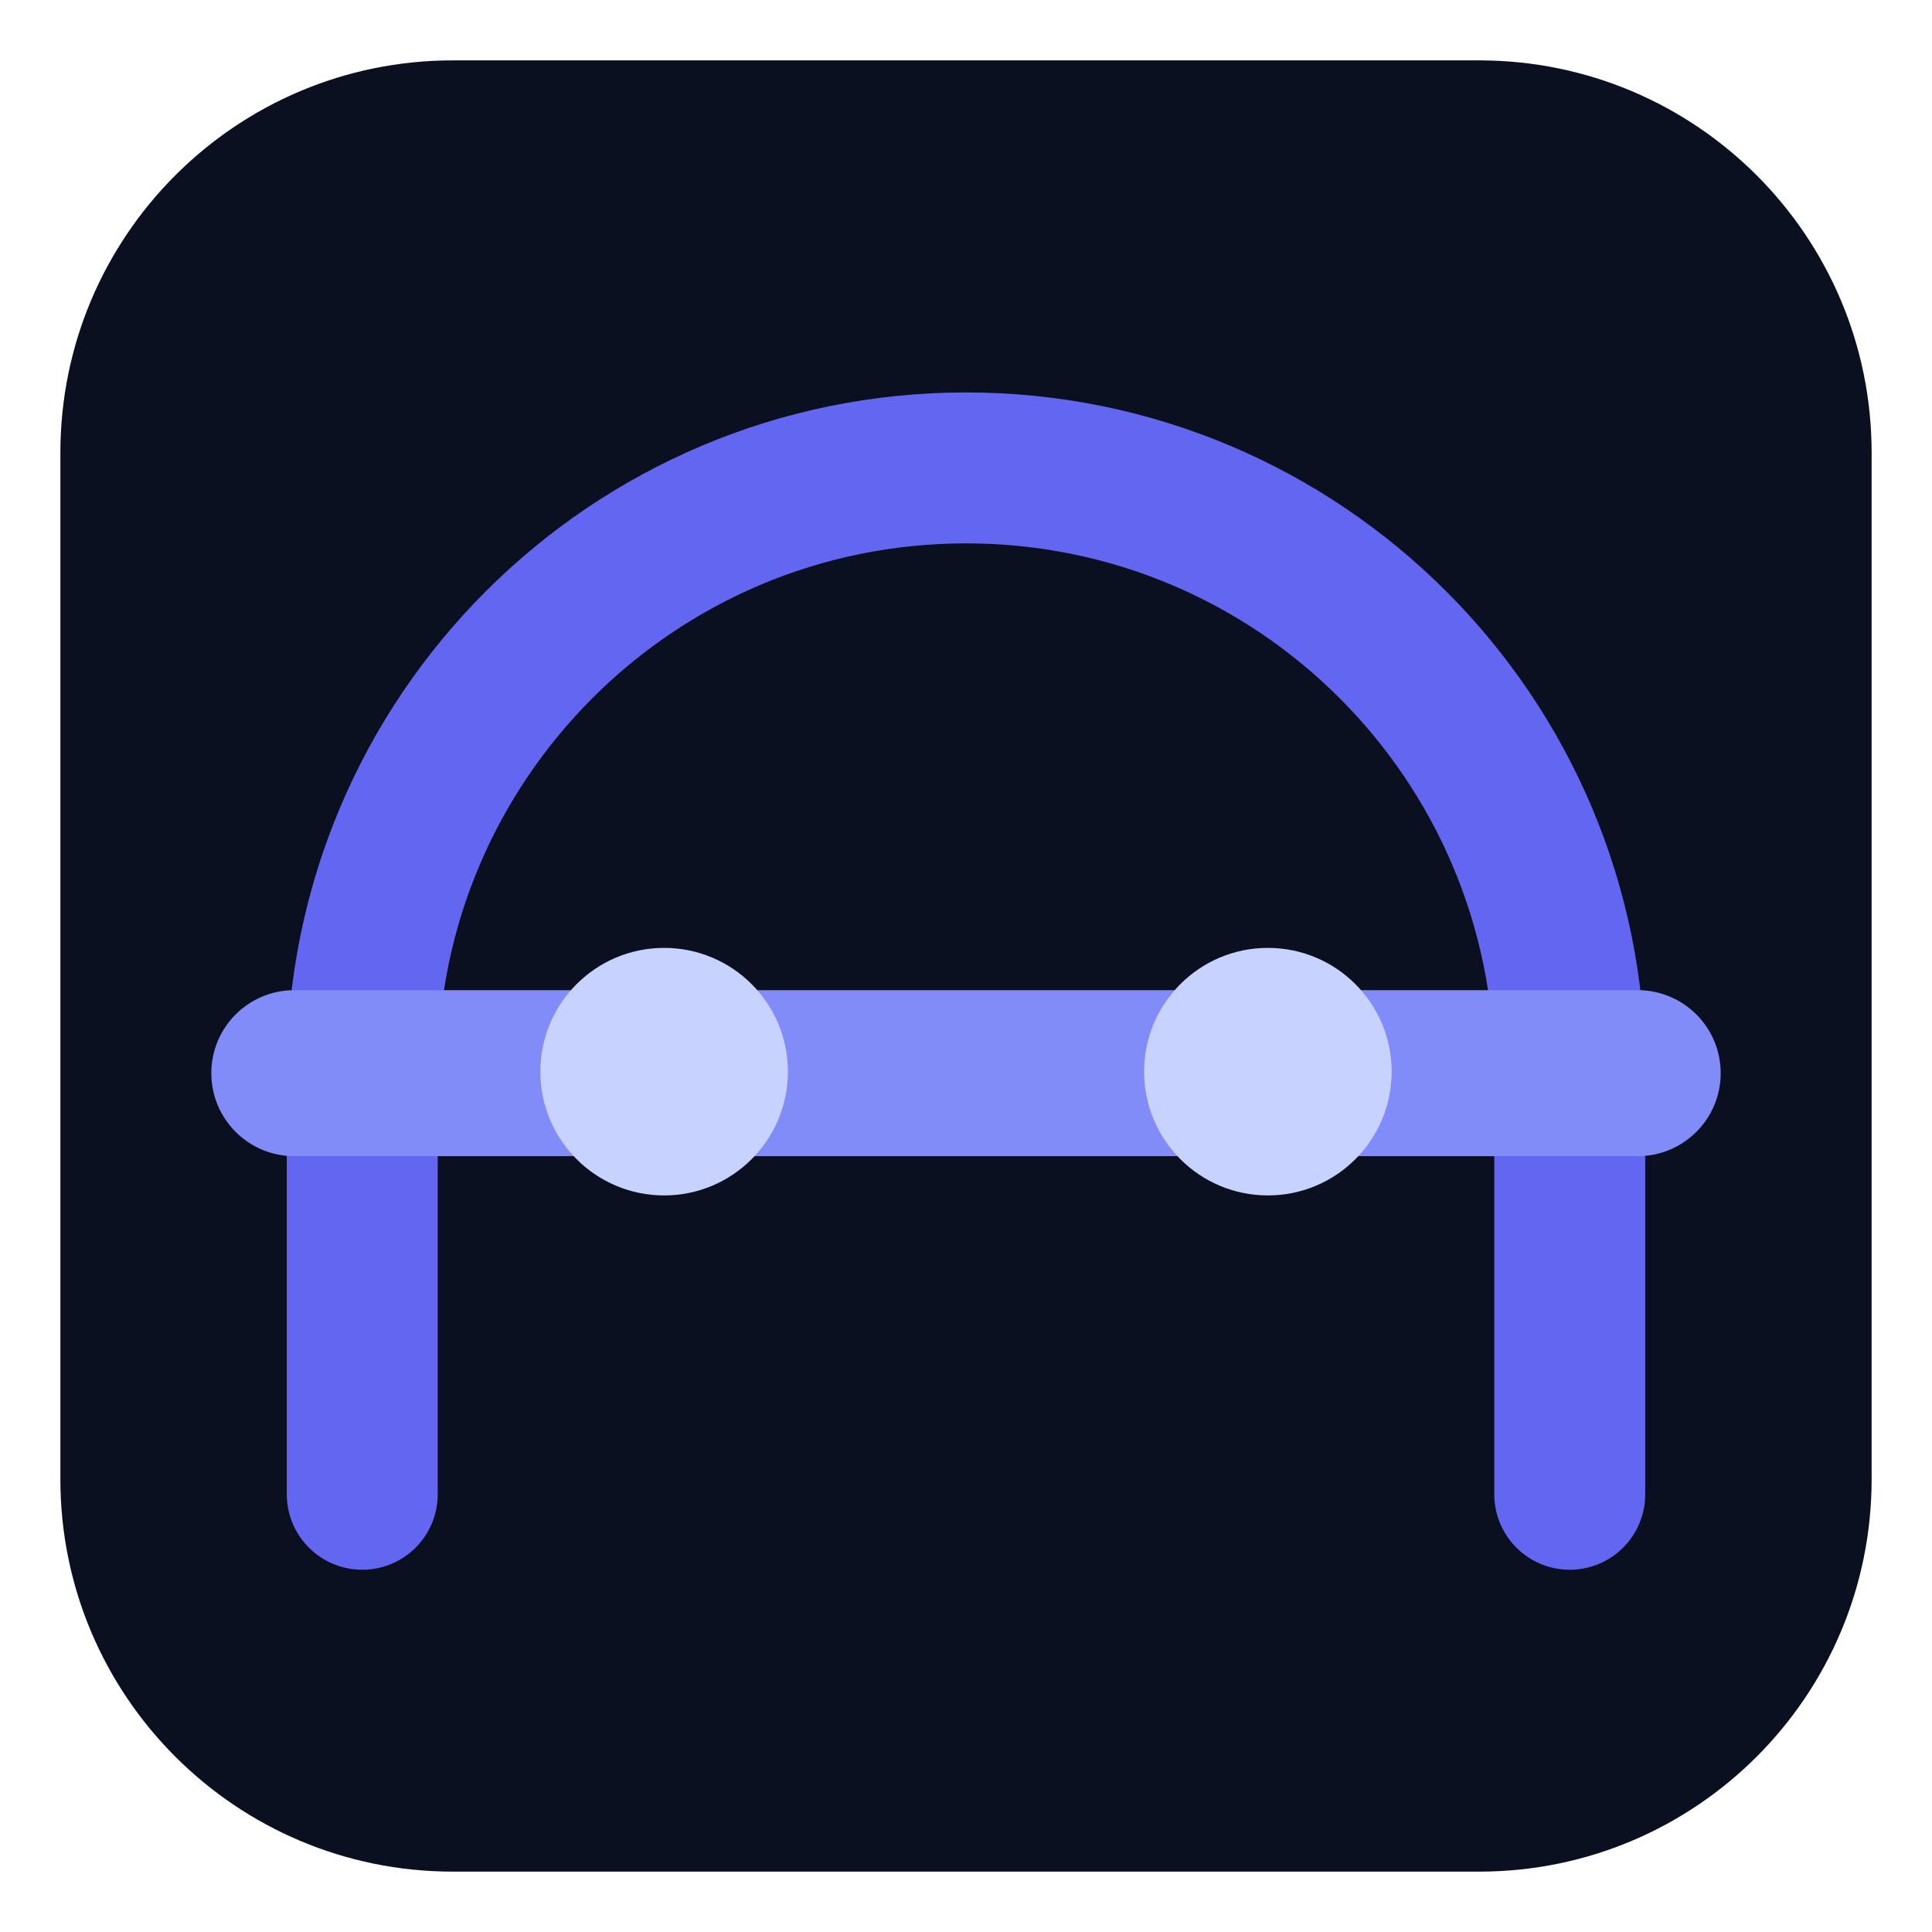
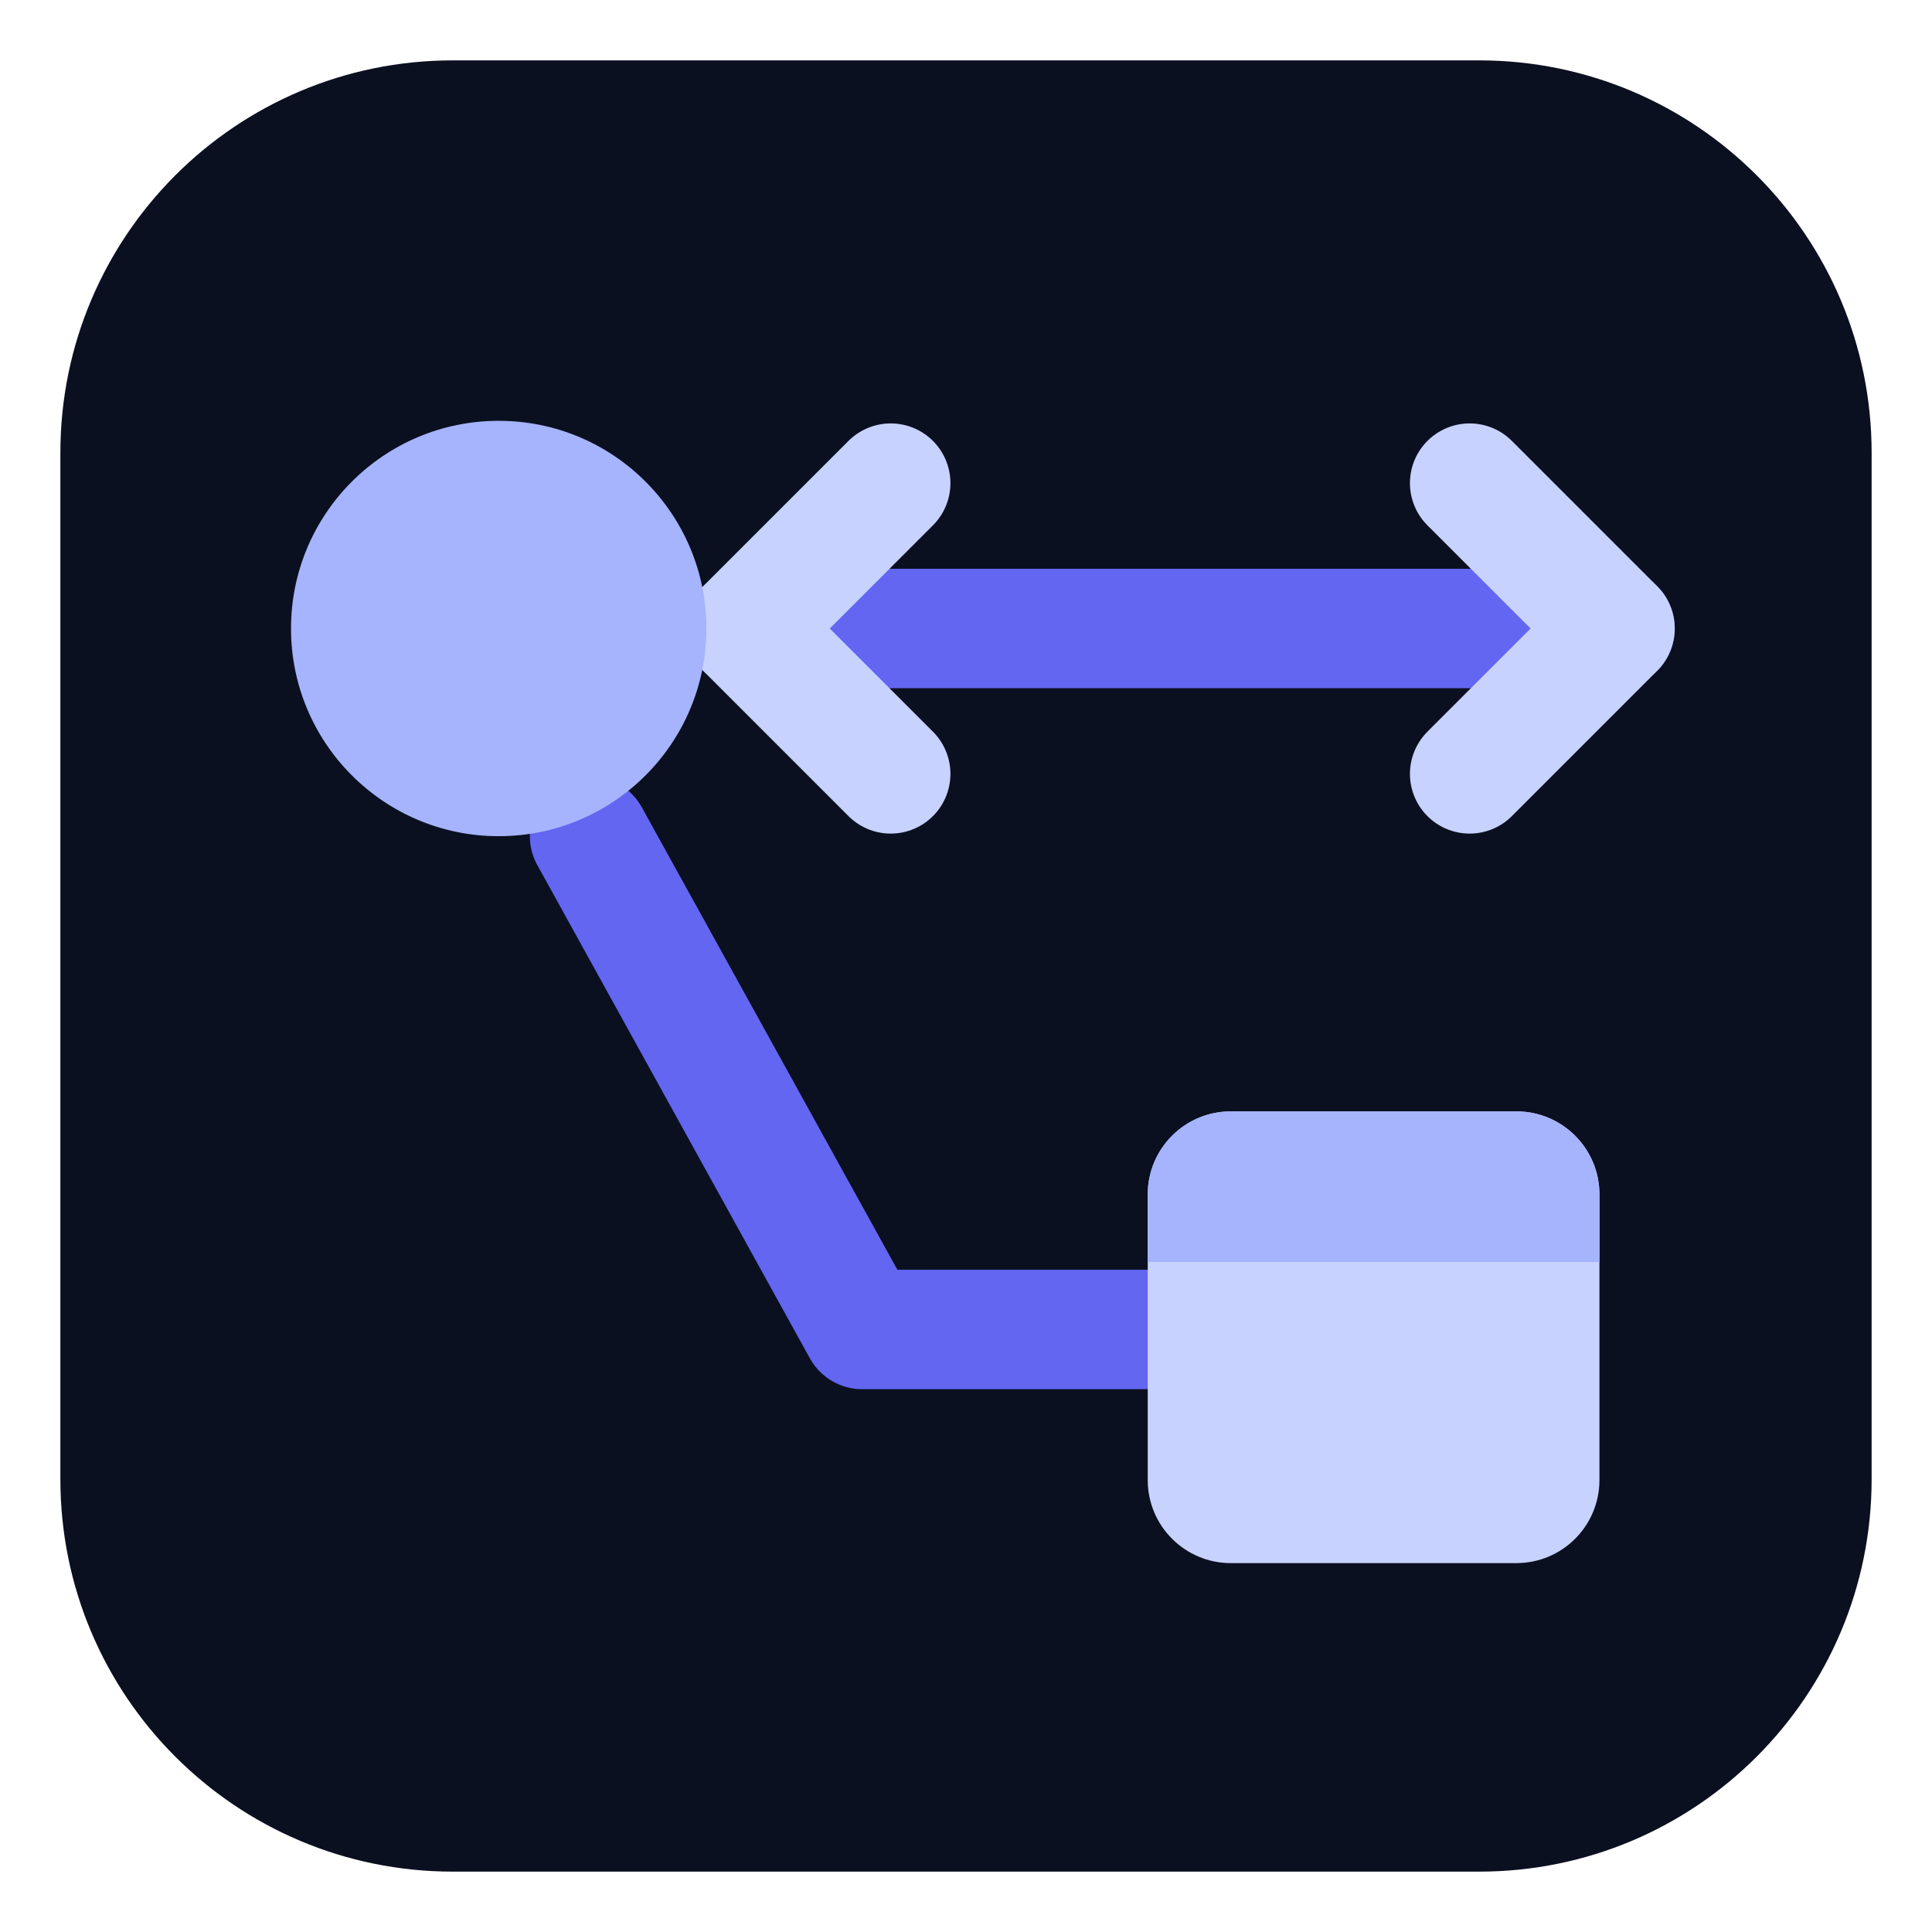
<svg xmlns="http://www.w3.org/2000/svg" width="512" height="512" viewBox="0 0 64 64" role="img" aria-label="FerroBRIDGE icon on a dark tile">
  <rect x="2" y="2" width="60" height="60" rx="13" fill="#0B1020" />
-   <path d="M12 49.5 V35.5 A19 19 0 0 1 52 35.5 V49.5" fill="none" stroke="#6366F1" stroke-width="5" stroke-linecap="round" />
-   <rect x="7" y="32.8" width="50" height="5.5" rx="2.75" fill="#818CF8" />
-   <circle cx="22" cy="35.5" r="4.1" fill="#C7D2FE" />
-   <circle cx="42" cy="35.5" r="4.1" fill="#C7D2FE" />
+   <g transform="translate(32,32) scale(0.86) translate(-32,-32)">
+     <path d="M23.5 19 H57" fill="none" stroke="#6366F1" stroke-width="4.6" stroke-linecap="round" />
+     <path d="M17.5 27 L28 46 H41" fill="none" stroke="#6366F1" stroke-width="4.6" stroke-linecap="round" stroke-linejoin="round" />
+     <path d="M29.1 13.4 L23.5 19 L29.1 24.6" fill="none" stroke="#C7D2FE" stroke-width="4.6" stroke-linecap="round" stroke-linejoin="round" />
+     <path d="M51.4 13.4 L57 19 L51.4 24.6" fill="none" stroke="#C7D2FE" stroke-width="4.6" stroke-linecap="round" stroke-linejoin="round" />
+     <circle cx="14" cy="19" r="8" fill="#A5B4FC" />
+     <rect x="39" y="37.6" width="17.4" height="17.4" rx="3.2" fill="#C7D2FE" />
+     <path d="M39 43.4 V40.8 a3.2 3.2 0 0 1 3.2 -3.2 h11 a3.2 3.2 0 0 1 3.2 3.2 v2.6 Z" fill="#A5B4FC" />
+   </g>
</svg>
